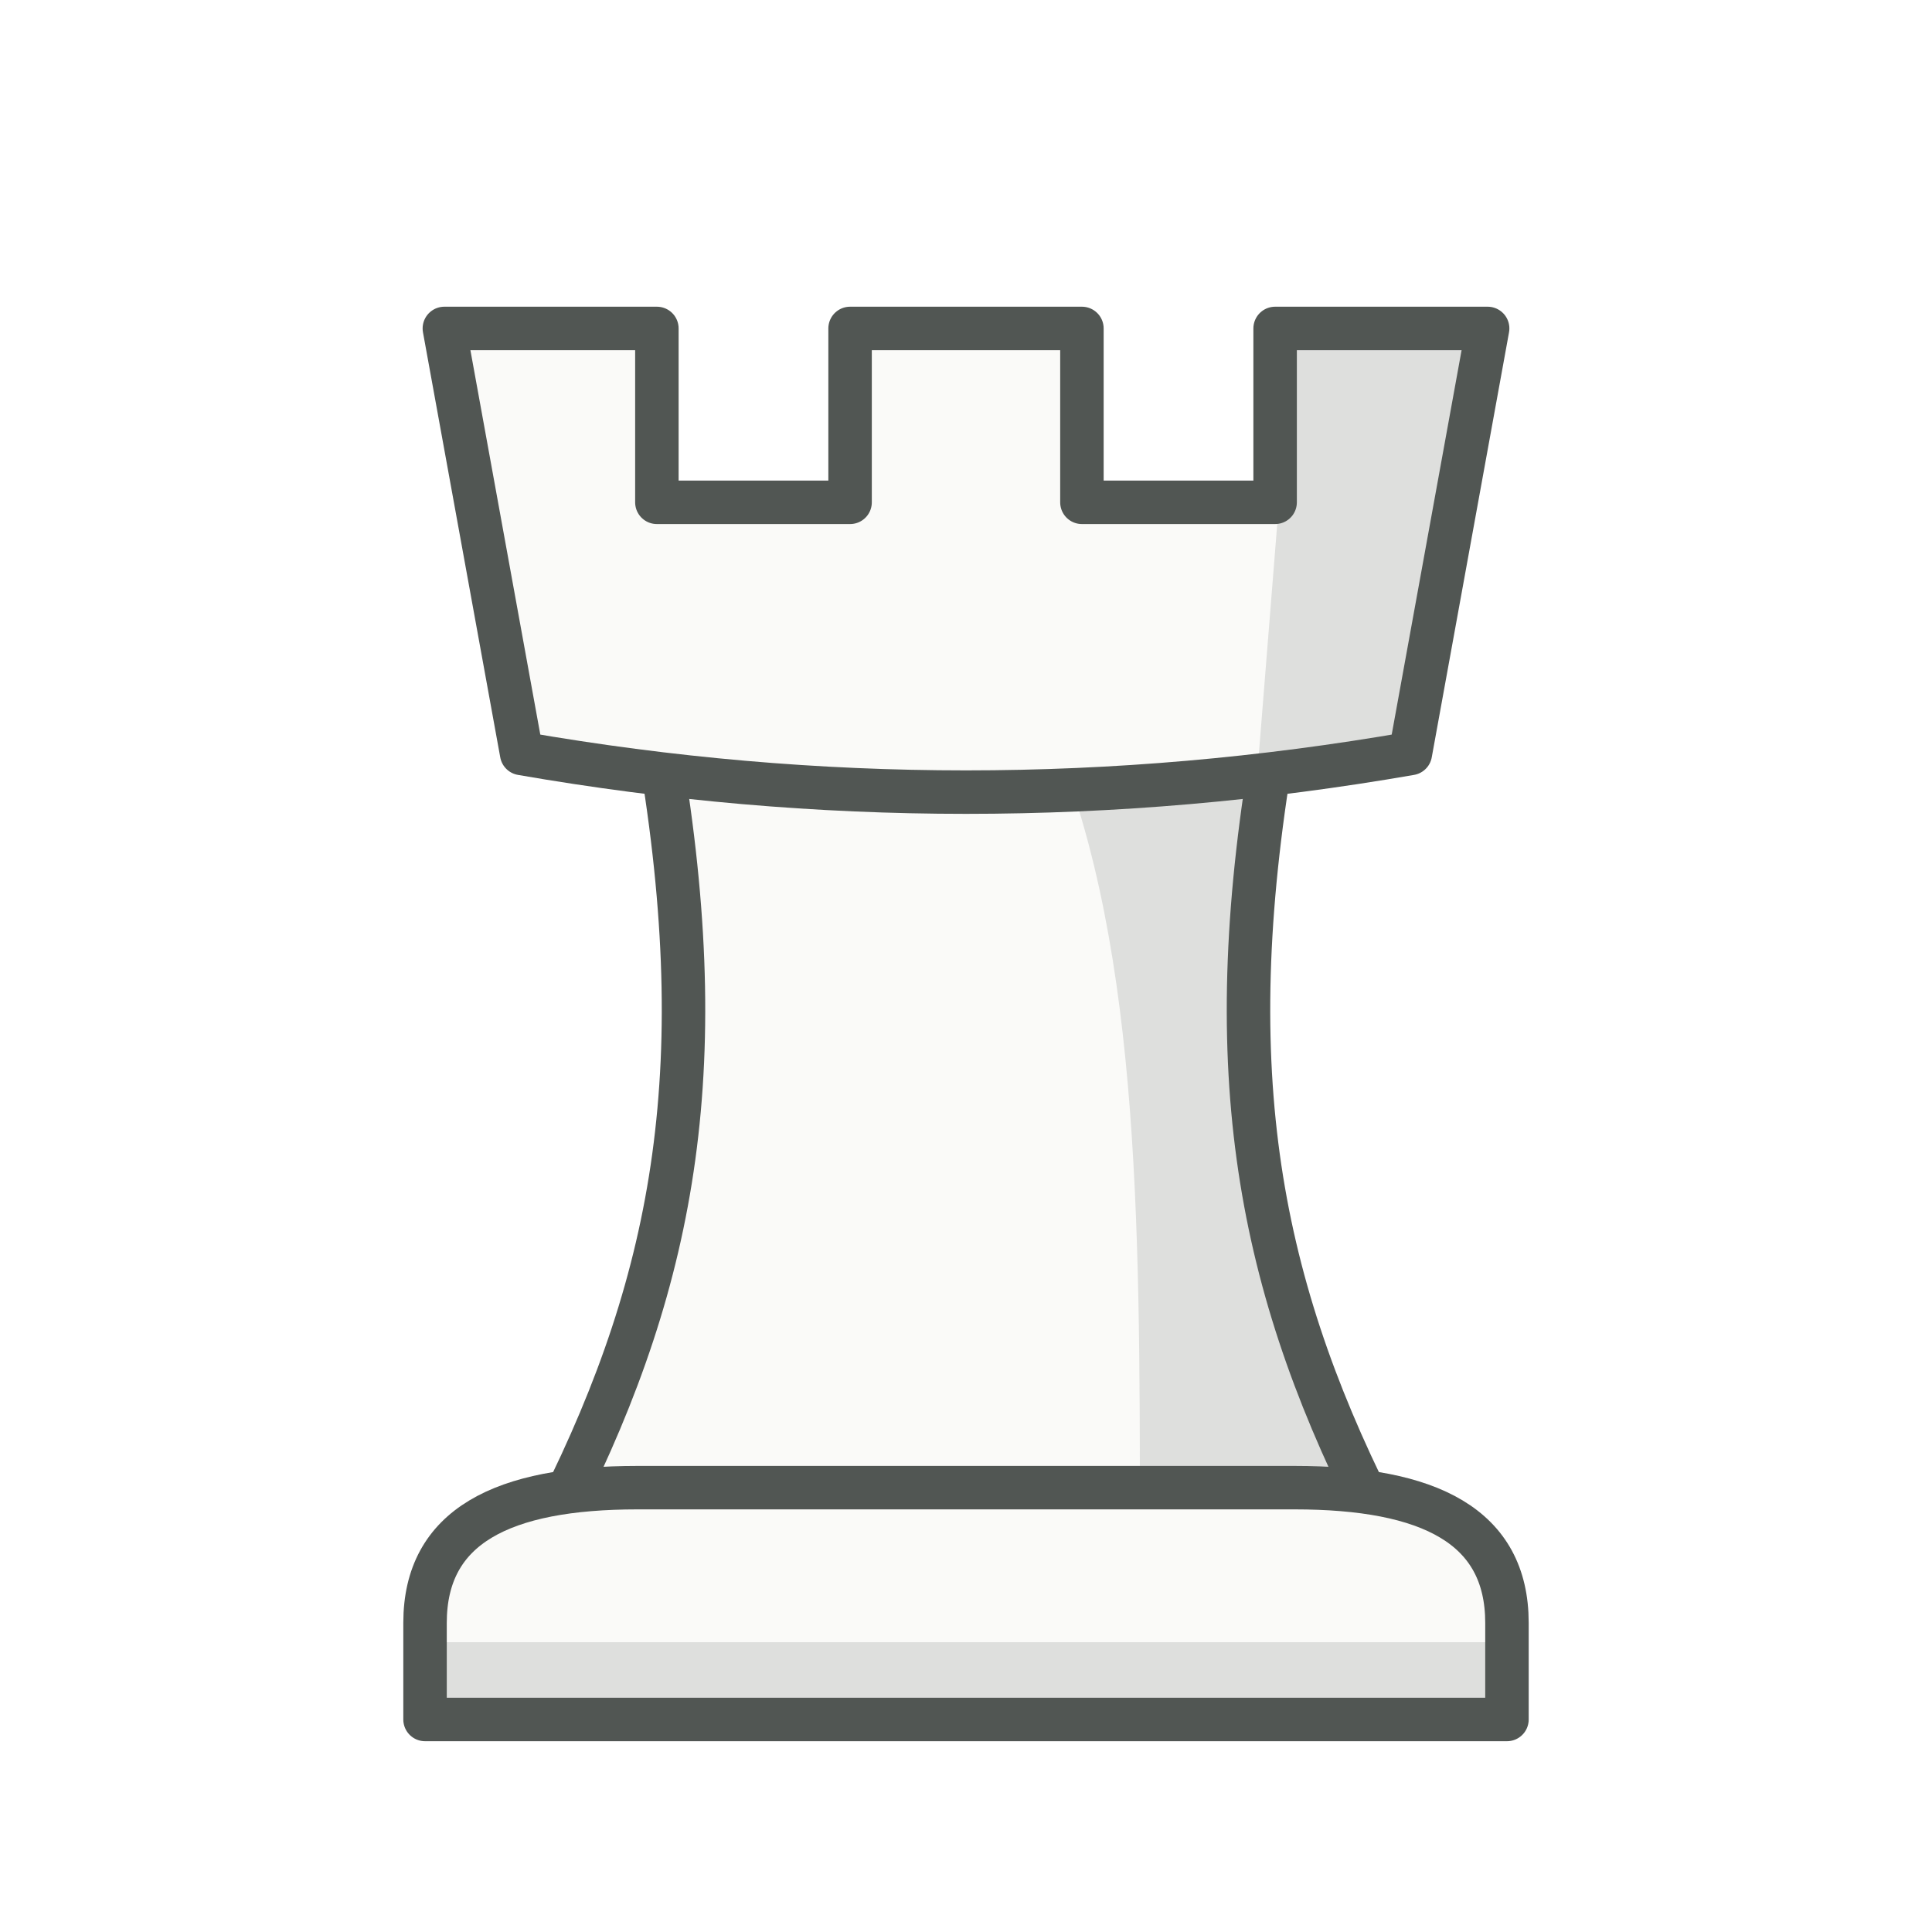
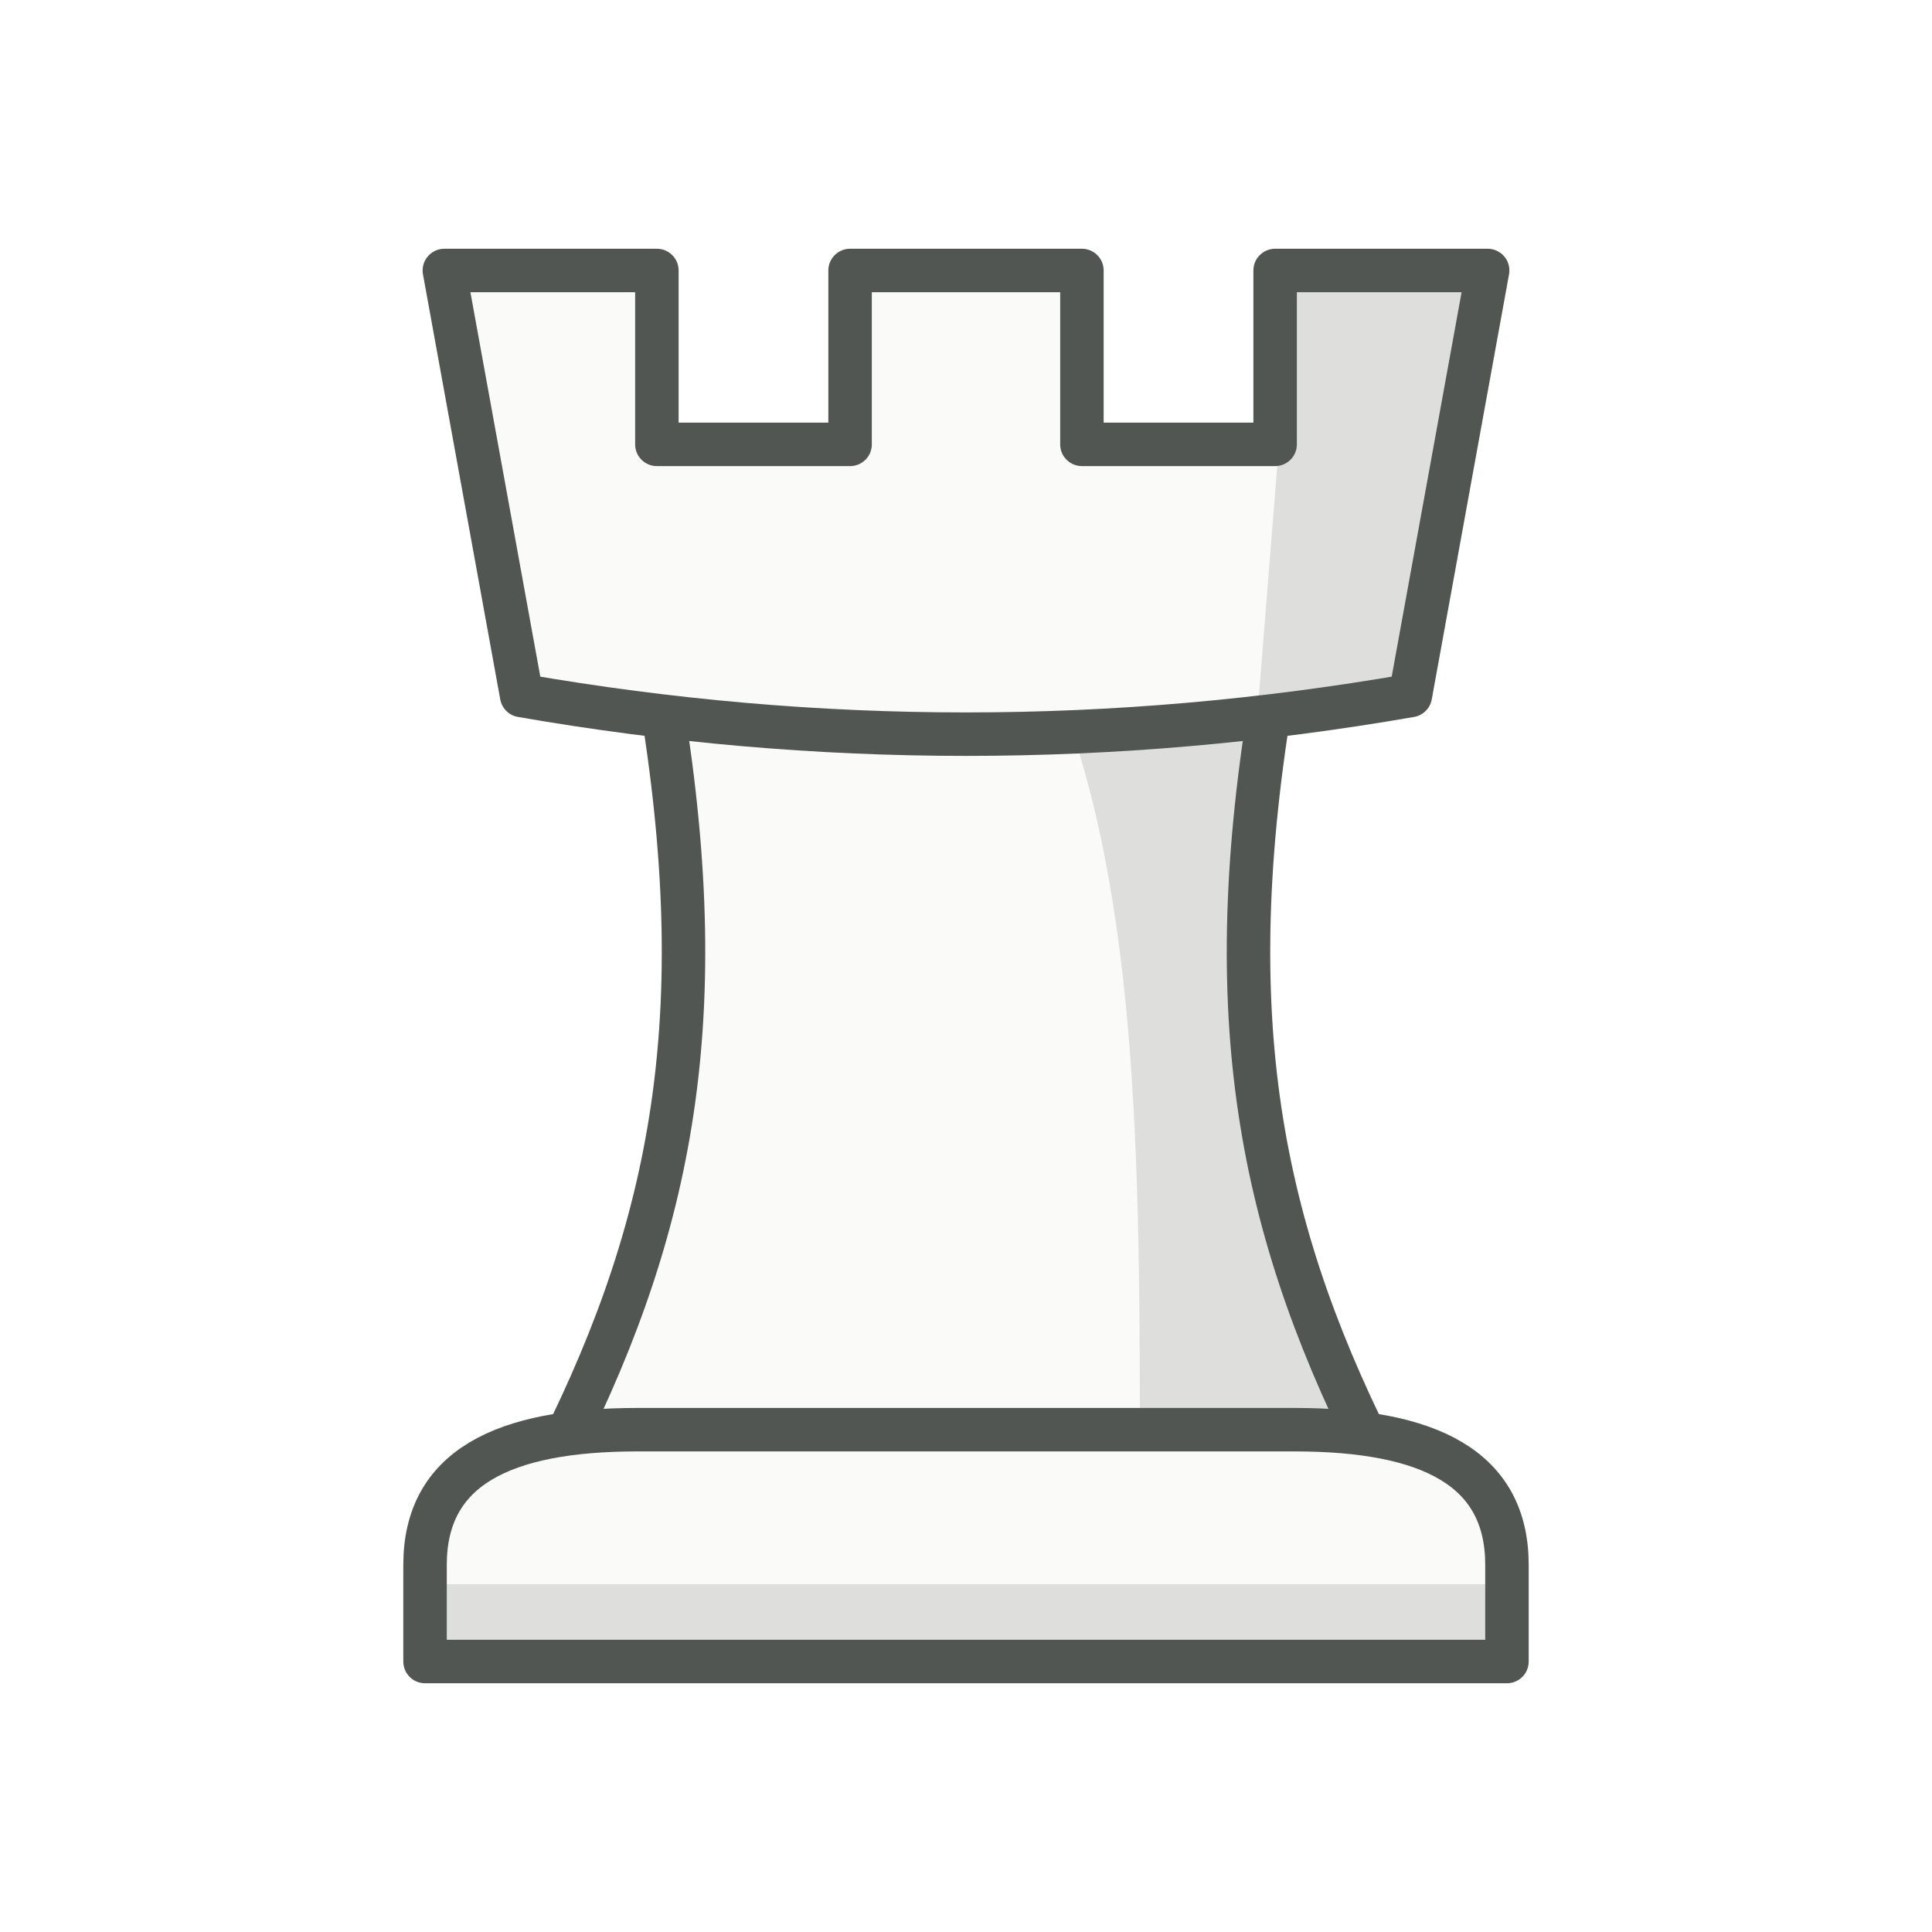
- <svg xmlns="http://www.w3.org/2000/svg" viewBox="0 0 100 100">
+ <svg xmlns="http://www.w3.org/2000/svg" viewBox="0 3 100 100">
  <g fill="#FAFAF8" stroke="#515653" stroke-width="2.25" stroke-linejoin="round" stroke-linecap="round">
    <path d="M34 38 H66 C63 55 65 66 71 78 H29 C35 66 37 55 34 38 Z" fill="#FAFAF8" stroke="none" fill-rule="evenodd" />
    <defs>
      <clipPath id="s1">
        <path d="M34 38 H66 C63 55 65 66 71 78 H29 C35 66 37 55 34 38 Z" clip-rule="evenodd" />
      </clipPath>
    </defs>
    <path d="M54 37 H67 C64 58 65 67 72 79 H59 C59 63 59 48 54 37 Z" fill="#DEDFDD" stroke="none" clip-path="url(#s1)" />
    <path d="M34 38 H66 C63 55 65 66 71 78 H29 C35 66 37 55 34 38 Z" fill="none" />
    <path d="M23 17 H34 V26 H44 V17 H56 V26 H66 V17 H77 L73 39 Q50 43 27 39 Z" fill="#FAFAF8" stroke="none" fill-rule="evenodd" />
    <defs>
      <clipPath id="s2">
        <path d="M23 17 H34 V26 H44 V17 H56 V26 H66 V17 H77 L73 39 Q50 43 27 39 Z" clip-rule="evenodd" />
      </clipPath>
    </defs>
    <path d="M67 16 H78 L73 40 L65 41 Z" fill="#DEDFDD" stroke="none" clip-path="url(#s2)" />
    <path d="M23 17 H34 V26 H44 V17 H56 V26 H66 V17 H77 L73 39 Q50 43 27 39 Z" fill="none" />
    <path d="M22 89 V84 C22 79 26 77 33 77 H67 C74 77 78 79 78 84 V89 Z" fill="#FAFAF8" stroke="none" fill-rule="evenodd" />
    <defs>
      <clipPath id="s3">
        <path d="M22 89 V84 C22 79 26 77 33 77 H67 C74 77 78 79 78 84 V89 Z" clip-rule="evenodd" />
      </clipPath>
    </defs>
    <path d="M21 85 H79 V90 H21 Z" fill="#DEDFDD" stroke="none" clip-path="url(#s3)" />
    <path d="M22 89 V84 C22 79 26 77 33 77 H67 C74 77 78 79 78 84 V89 Z" fill="none" />
  </g>
</svg>
